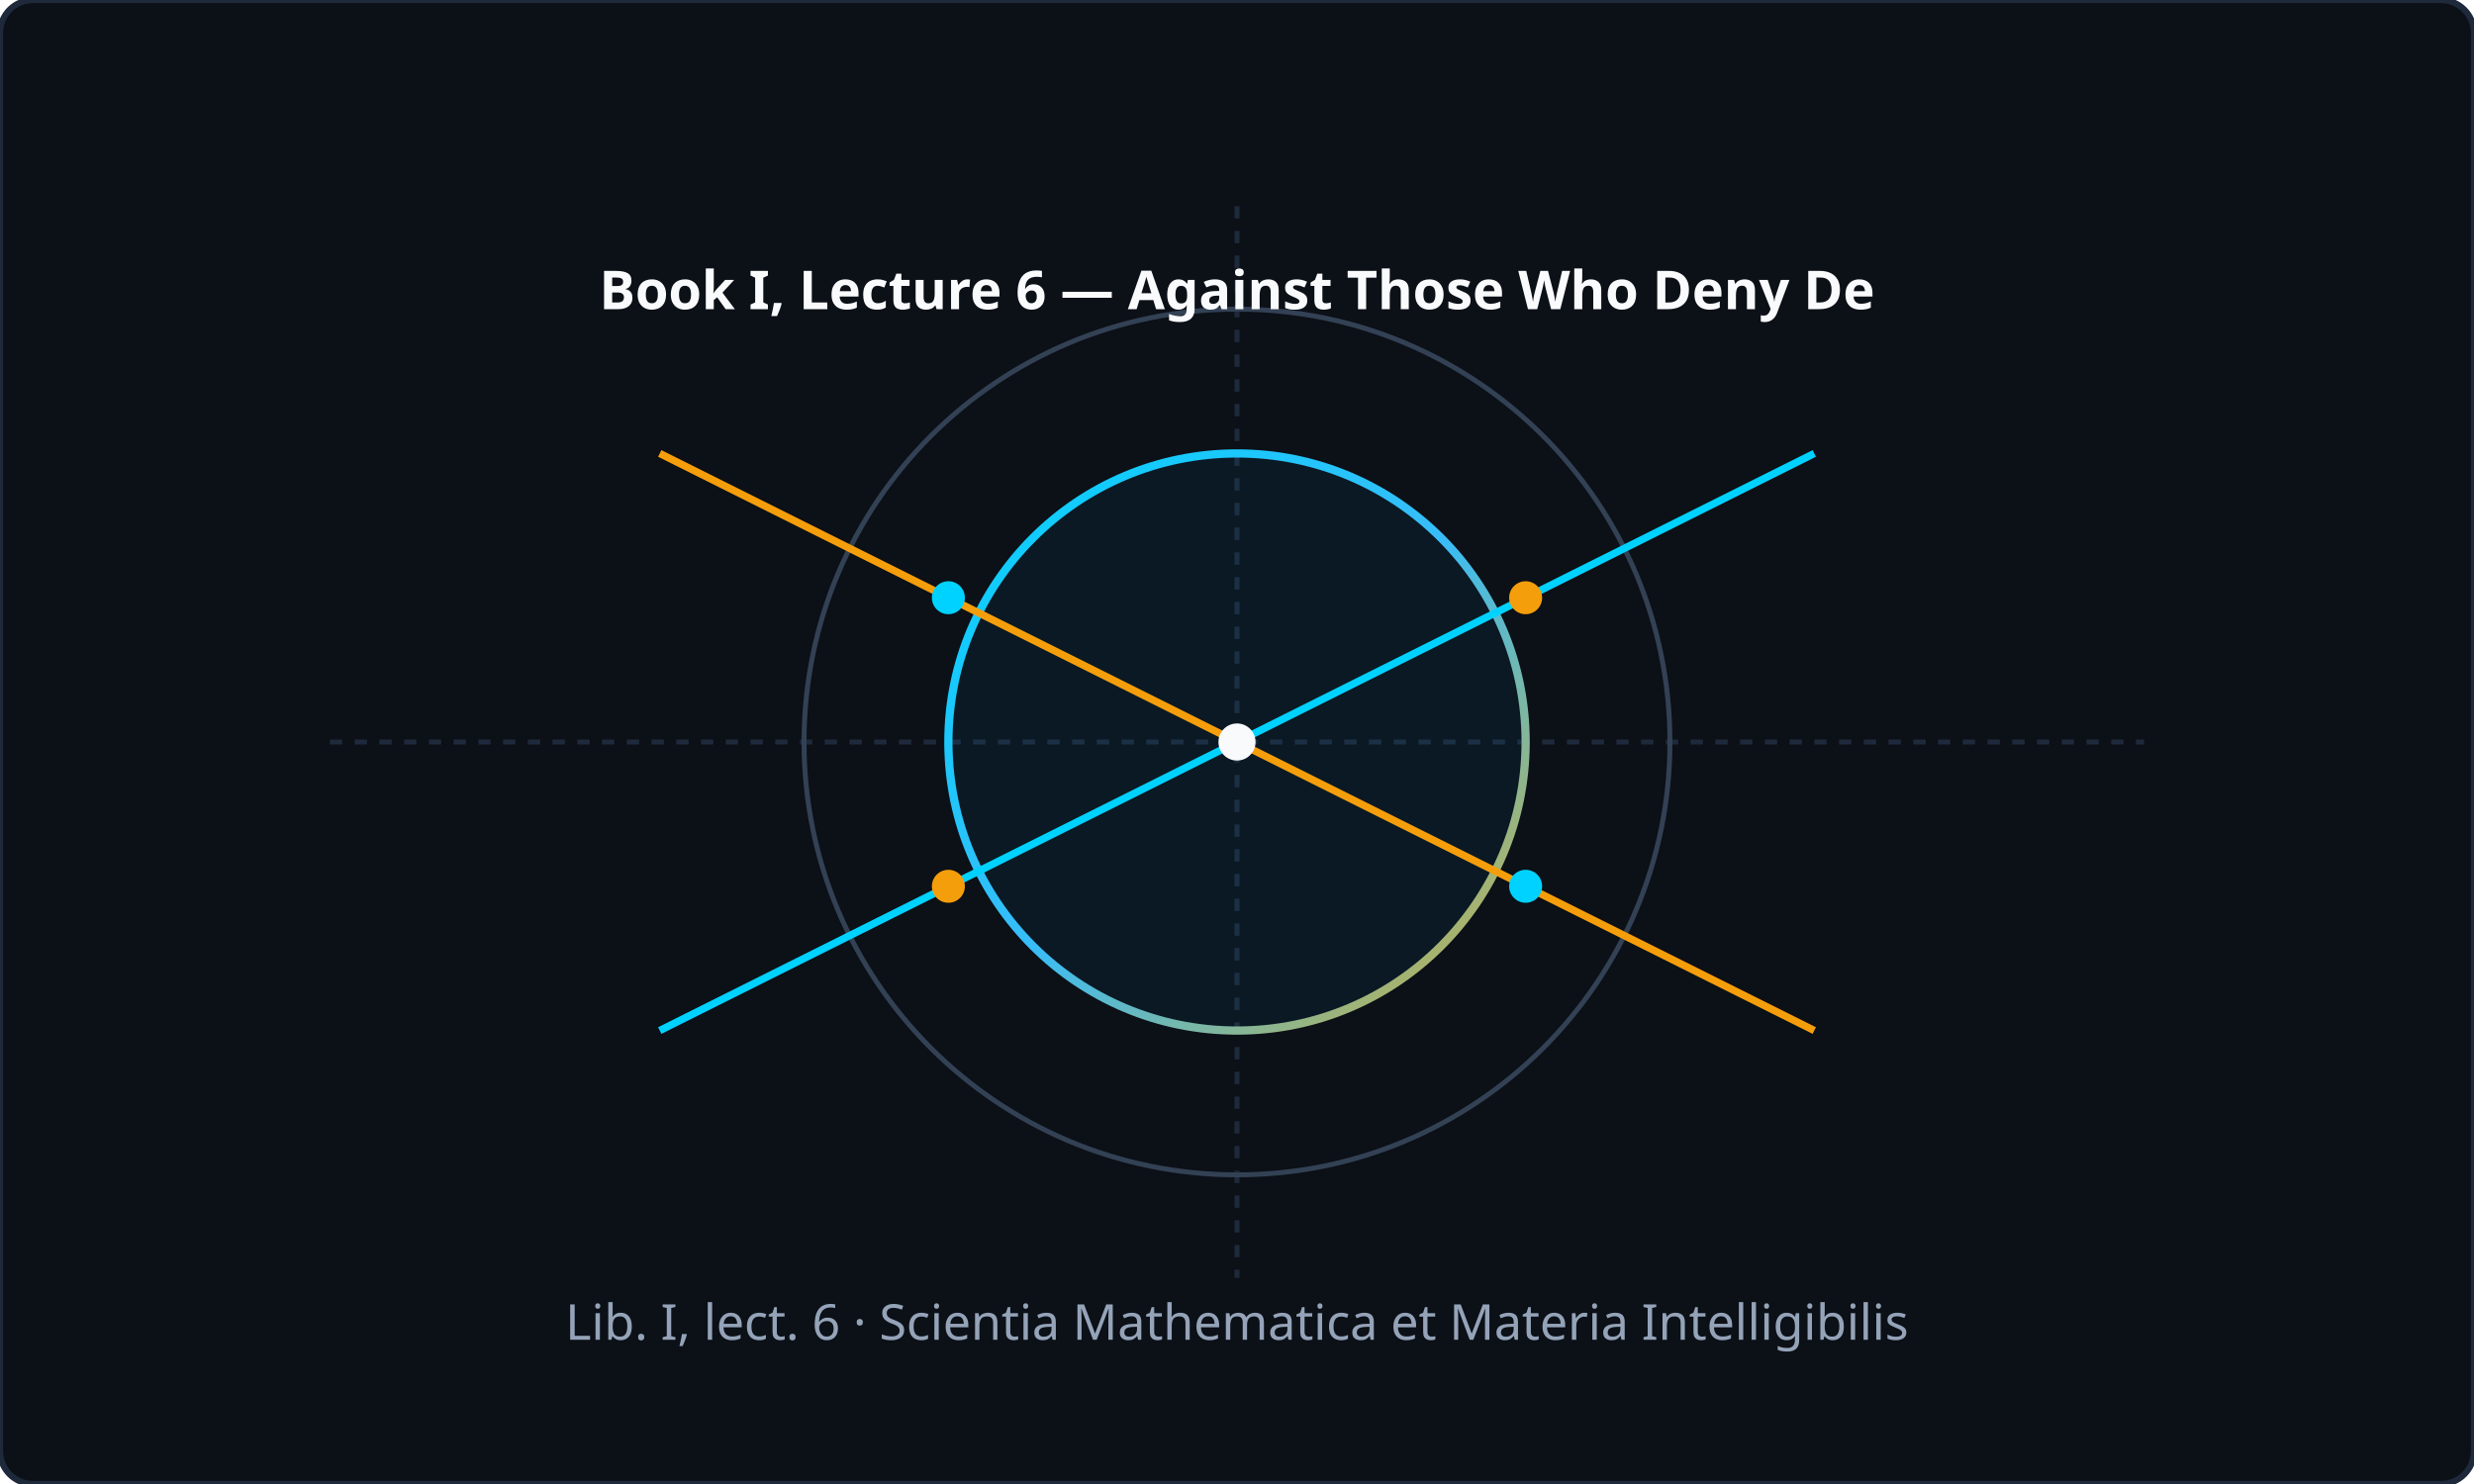
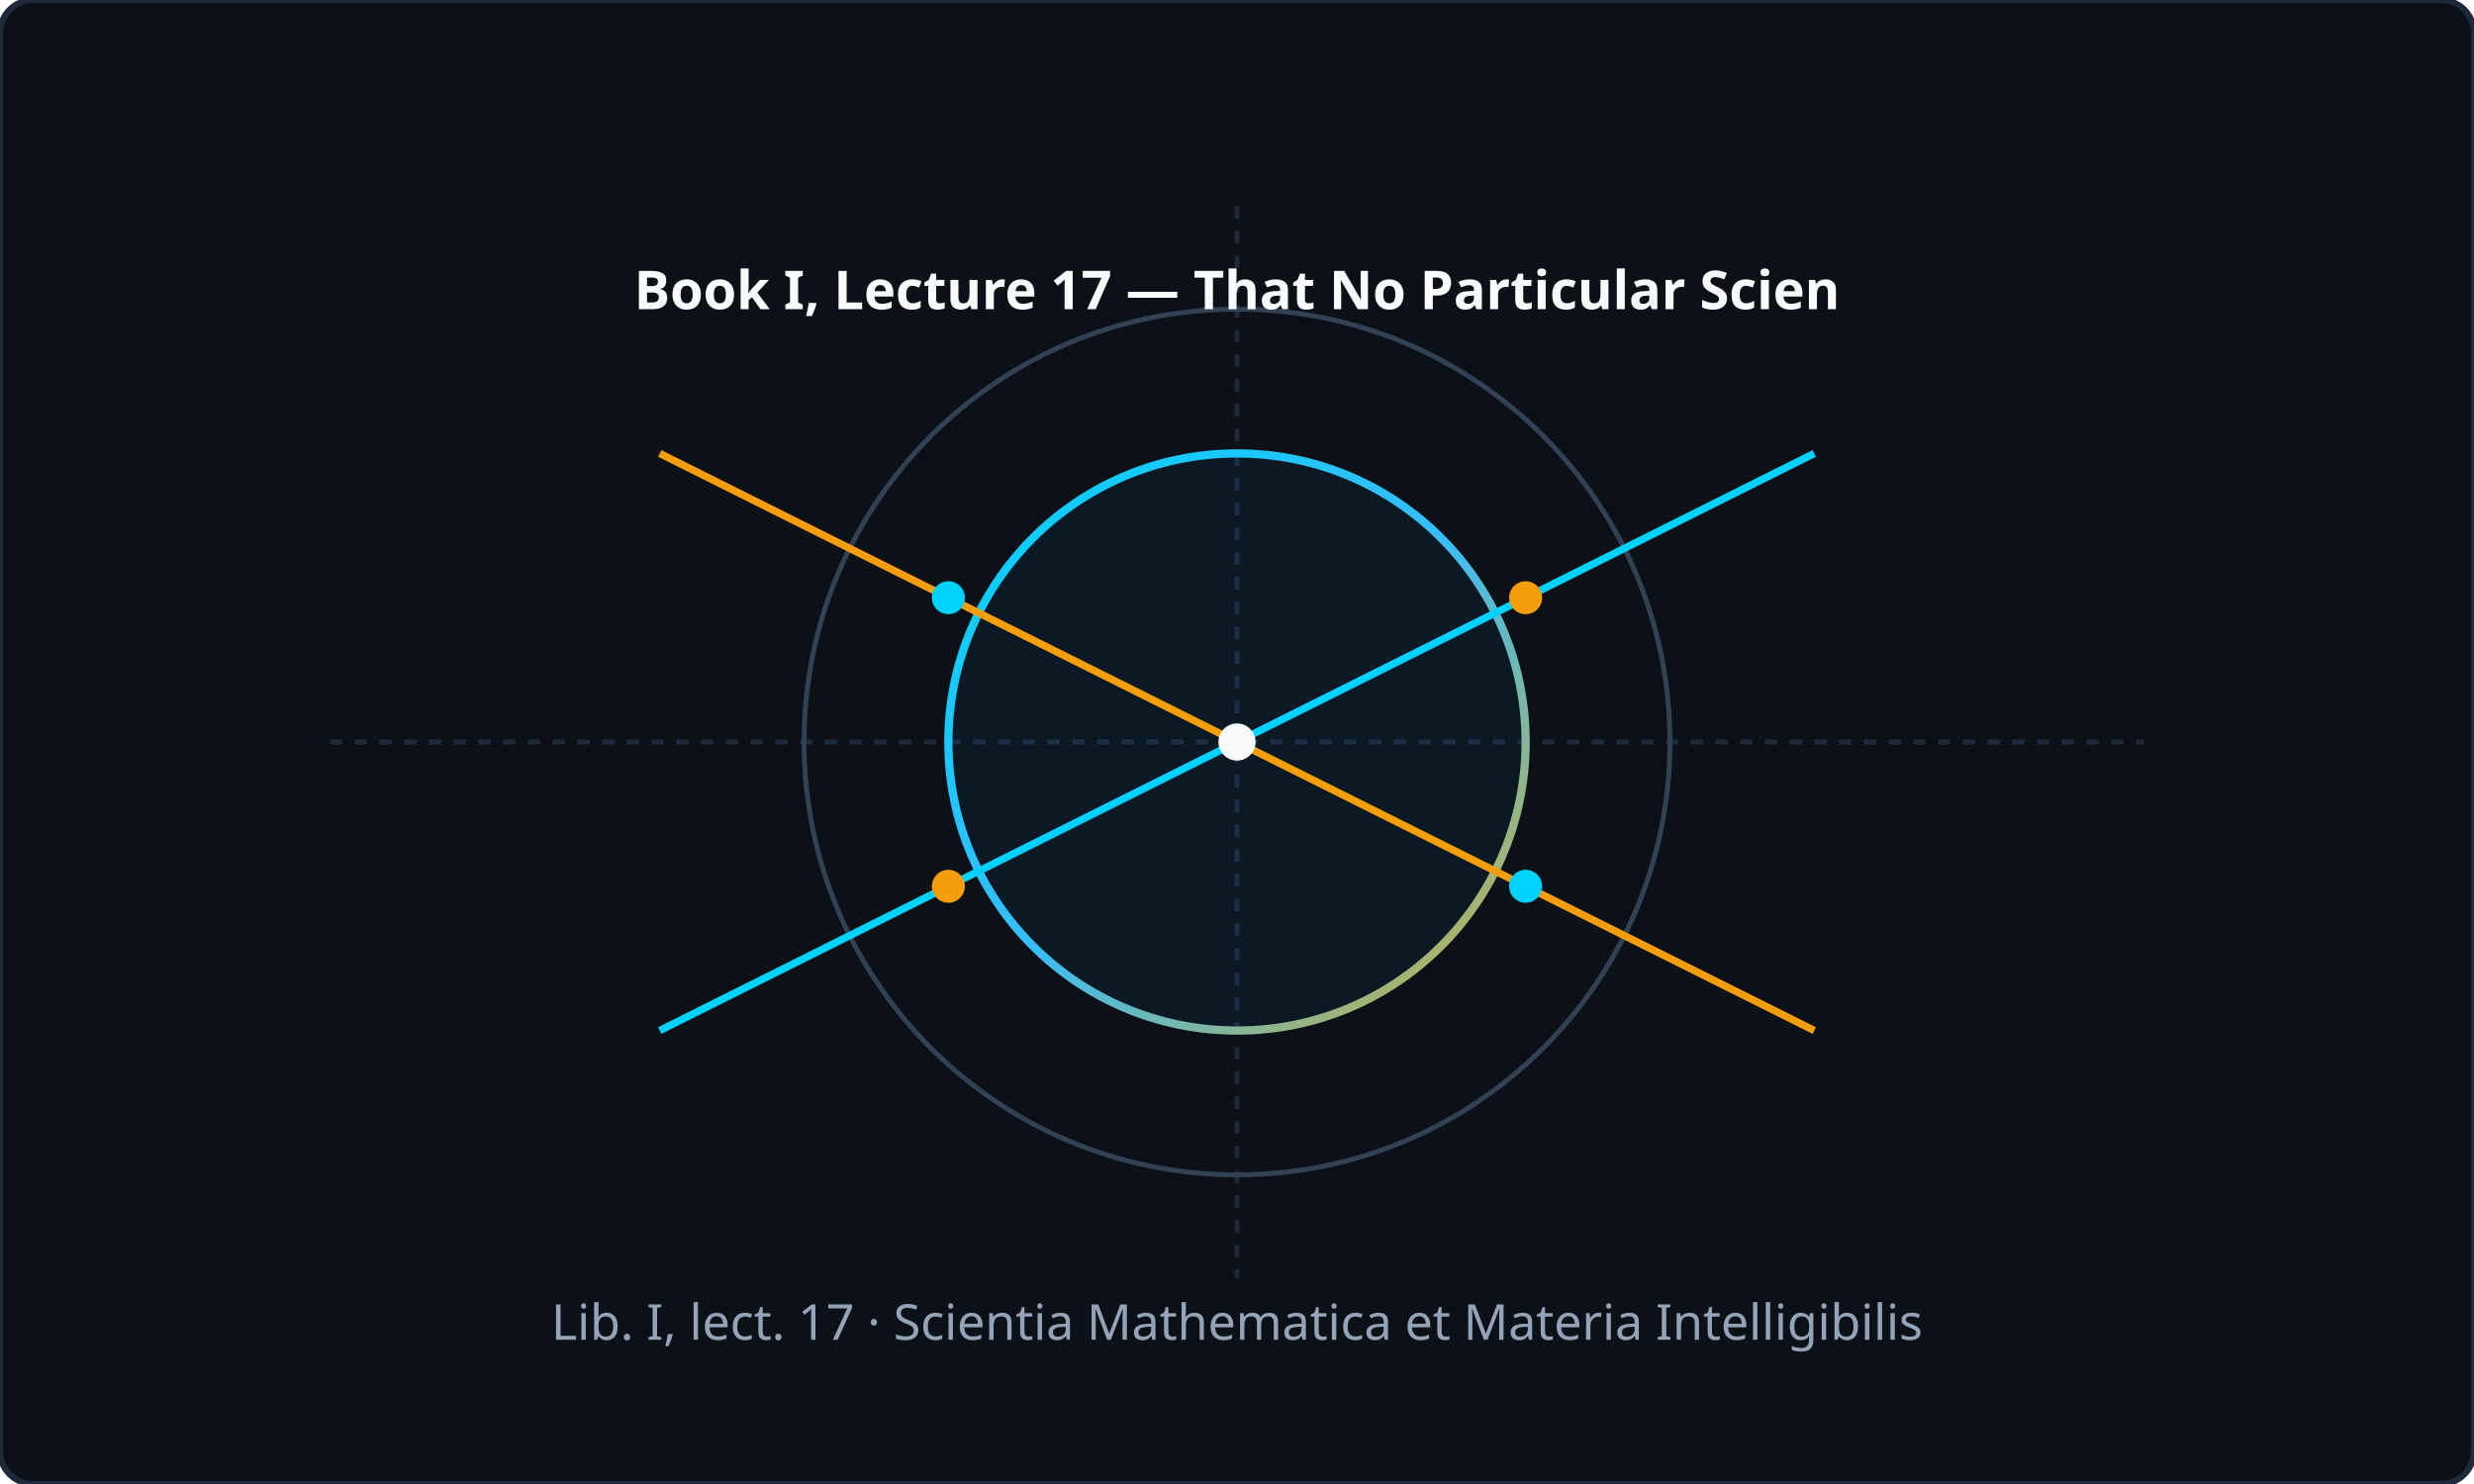
<svg xmlns="http://www.w3.org/2000/svg" viewBox="0 0 600 360" width="100%" height="auto">
  <rect width="600" height="360" rx="8" fill="#0c1017" stroke="#1e293b" stroke-width="1.5" />
  <defs>
    <linearGradient id="geomGrad" x1="0%" y1="0%" x2="100%" y2="100%">
      <stop offset="0%" stop-color="#00d2ff" />
      <stop offset="50%" stop-color="#38bdf8" />
      <stop offset="100%" stop-color="#d4af37" />
    </linearGradient>
  </defs>
  <line x1="80" y1="180" x2="520" y2="180" stroke="#1e293b" stroke-width="1.2" stroke-dasharray="3,3" />
  <line x1="300" y1="50" x2="300" y2="310" stroke="#1e293b" stroke-width="1.2" stroke-dasharray="3,3" />
  <circle cx="300" cy="180" r="105" fill="none" stroke="#334155" stroke-width="1.2" />
  <circle cx="300" cy="180" r="70" fill="#0284c7" fill-opacity="0.08" stroke="url(#geomGrad)" stroke-width="2" />
  <line x1="160" y1="110" x2="440" y2="250" stroke="#f59e0b" stroke-width="1.8" />
  <line x1="160" y1="250" x2="440" y2="110" stroke="#00d2ff" stroke-width="1.8" />
  <circle cx="300" cy="180" r="4.5" fill="#f8fafc" />
  <circle cx="230" cy="145" r="4" fill="#00d2ff" />
  <circle cx="370" cy="215" r="4" fill="#00d2ff" />
  <circle cx="230" cy="215" r="4" fill="#f59e0b" />
  <circle cx="370" cy="145" r="4" fill="#f59e0b" />
-   <text x="300" y="75" fill="#f8fafc" font-size="13" font-family="system-ui, sans-serif" text-anchor="middle" font-weight="600">Book I, Lecture 6 — Against Those Who Deny De</text>
-   <text x="300" y="325" fill="#94a3b8" font-size="12" font-family="system-ui, sans-serif" text-anchor="middle">Lib. I, lect. 6 · Scientia Mathematica et Materia Intelligibilis</text>
+   <text x="300" y="75" fill="#f8fafc" font-size="13" font-family="system-ui, sans-serif" text-anchor="middle" font-weight="600">Book I, Lecture 17 — That No Particular Scien</text>
+   <text x="300" y="325" fill="#94a3b8" font-size="12" font-family="system-ui, sans-serif" text-anchor="middle">Lib. I, lect. 17 · Scientia Mathematica et Materia Intelligibilis</text>
</svg>
